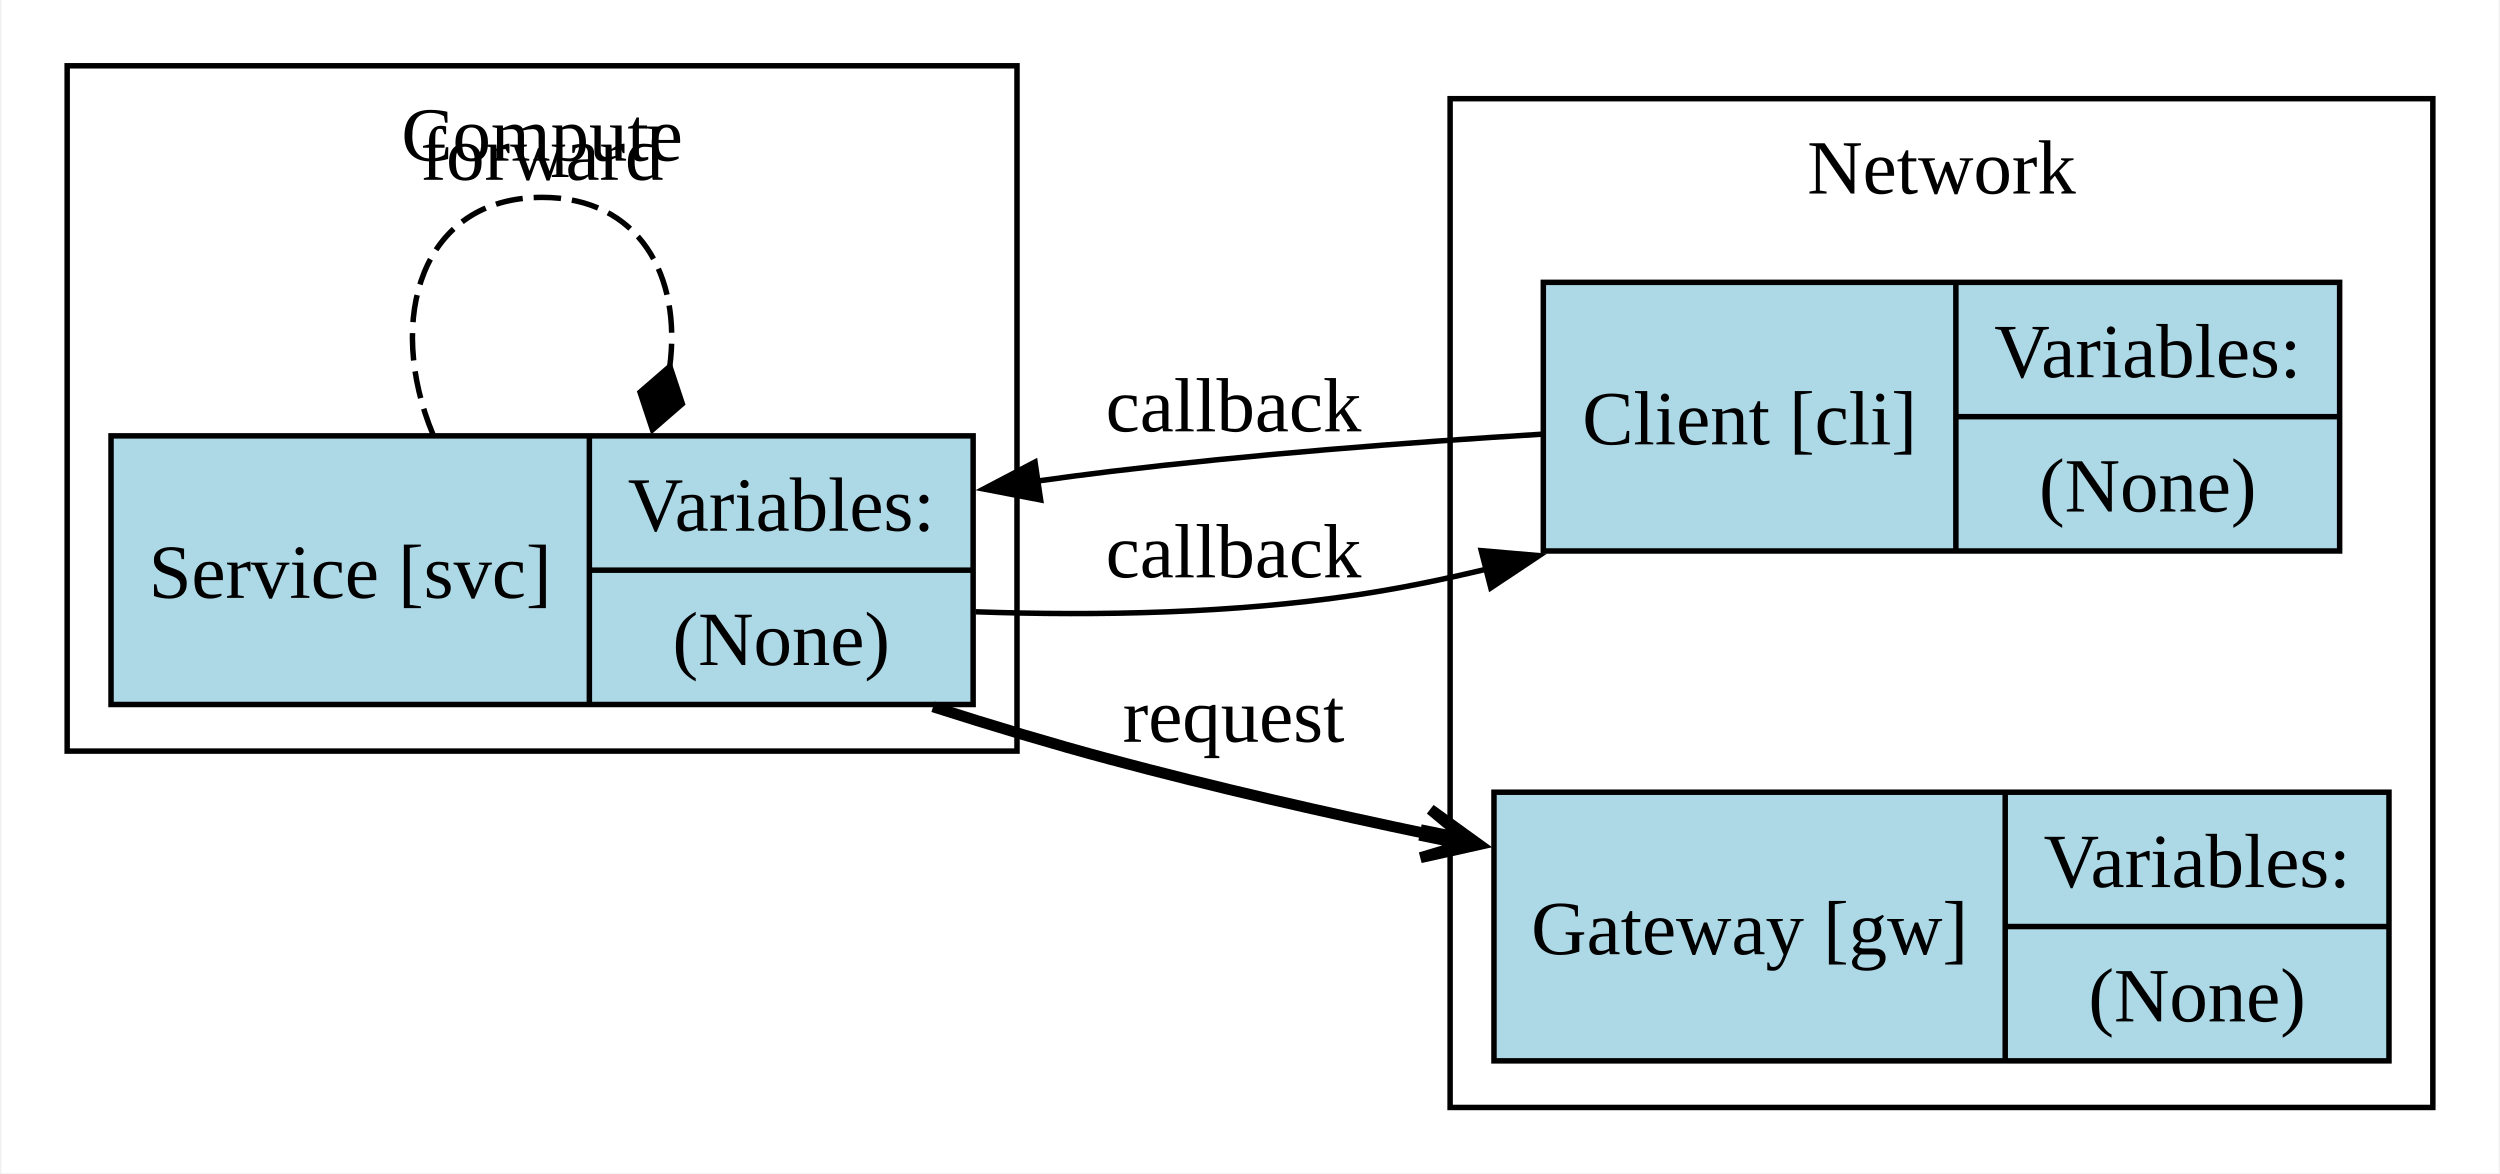
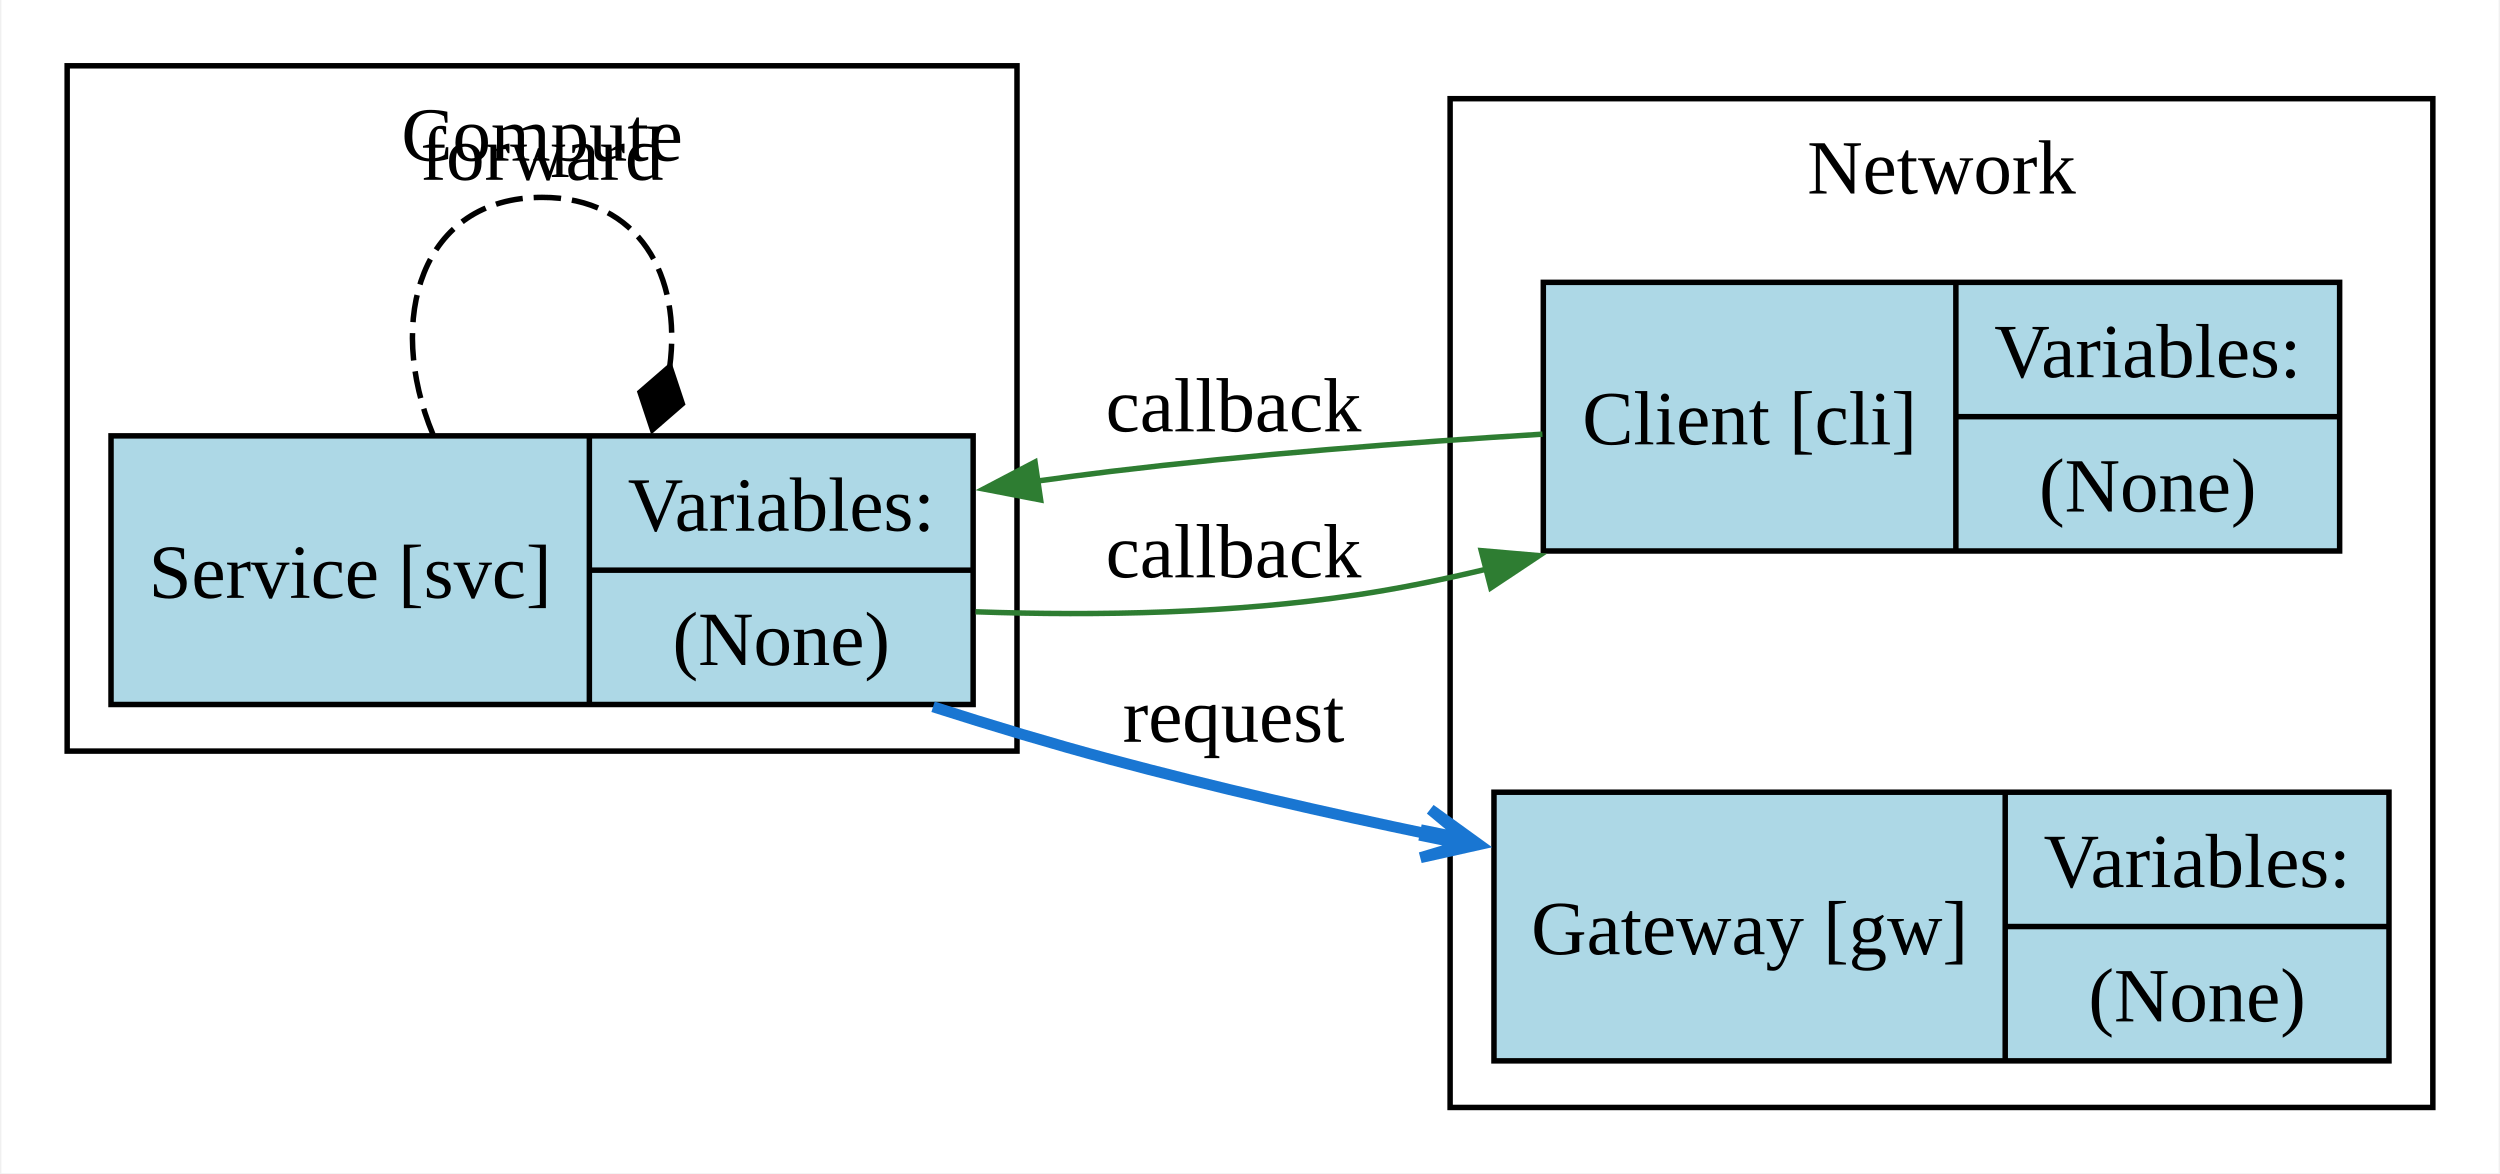
<svg xmlns="http://www.w3.org/2000/svg" width="456pt" height="214pt" viewBox="0.00 0.00 455.50 214.00">
  <g id="graph0" class="graph" transform="scale(1 1) rotate(0) translate(4 210)">
    <polygon fill="white" stroke="none" points="-4,4 -4,-210 451.5,-210 451.5,4 -4,4" />
    <g id="clust1" class="cluster">
      <polygon fill="none" stroke="black" points="260.25,-8 260.25,-192 439.5,-192 439.5,-8 260.25,-8" />
      <text text-anchor="middle" x="349.88" y="-174.7" font-family="Times New Roman,serif" font-size="14.00">Network</text>
    </g>
    <g id="clust2" class="cluster">
      <polygon fill="none" stroke="black" points="8,-73 8,-198 181.25,-198 181.25,-73 8,-73" />
      <text text-anchor="middle" x="94.62" y="-180.7" font-family="Times New Roman,serif" font-size="14.00">Compute</text>
    </g>
    <g id="node1" class="node">
      <polygon fill="lightblue" stroke="black" points="277.25,-109.5 277.25,-158.5 422.5,-158.5 422.5,-109.5 277.25,-109.5" />
      <text text-anchor="middle" x="314.88" y="-128.95" font-family="Times New Roman,serif" font-size="14.00">Client [cli]</text>
      <polyline fill="none" stroke="black" points="352.5,-109.5 352.5,-158.5" />
      <text text-anchor="middle" x="387.5" y="-141.2" font-family="Times New Roman,serif" font-size="14.00">Variables:</text>
      <polyline fill="none" stroke="black" points="352.5,-134 422.5,-134" />
      <text text-anchor="middle" x="387.5" y="-116.7" font-family="Times New Roman,serif" font-size="14.00">(None)</text>
    </g>
    <g id="node3" class="node">
      <polygon fill="lightblue" stroke="black" points="16,-81.5 16,-130.5 173.25,-130.5 173.25,-81.5 16,-81.5" />
      <text text-anchor="middle" x="59.62" y="-100.95" font-family="Times New Roman,serif" font-size="14.00">Service [svc]</text>
      <polyline fill="none" stroke="black" points="103.25,-81.5 103.25,-130.5" />
      <text text-anchor="middle" x="138.25" y="-113.2" font-family="Times New Roman,serif" font-size="14.00">Variables:</text>
      <polyline fill="none" stroke="black" points="103.25,-106 173.25,-106" />
      <text text-anchor="middle" x="138.25" y="-88.7" font-family="Times New Roman,serif" font-size="14.00">(None)</text>
    </g>
    <g id="edge4" class="edge">
-       <path fill="none" stroke="black" d="M277.09,-130.81C252.09,-129.28 223.88,-127.09 198.25,-124 193.88,-123.47 189.41,-122.88 184.91,-122.25" />
-       <polygon fill="black" stroke="black" points="185.56,-118.81 175.16,-120.81 184.54,-125.73 185.56,-118.81" />
+       <path fill="none" stroke="#2e7d32" d="M277.09,-130.81C252.09,-129.28 223.88,-127.09 198.25,-124 193.88,-123.47 189.41,-122.88 184.91,-122.25" />
+       <polygon fill="#2e7d32" stroke="#2e7d32" points="185.56,-118.81 175.16,-120.81 184.54,-125.73 185.56,-118.81" />
      <text text-anchor="middle" x="220.75" y="-131.32" font-family="Times New Roman,serif" font-size="14.00">callback</text>
    </g>
    <g id="node2" class="node">
      <polygon fill="lightblue" stroke="black" points="268.25,-16.5 268.25,-65.5 431.5,-65.5 431.5,-16.5 268.25,-16.5" />
      <text text-anchor="middle" x="314.88" y="-35.95" font-family="Times New Roman,serif" font-size="14.00">Gateway [gw]</text>
      <polyline fill="none" stroke="black" points="361.5,-16.5 361.5,-65.5" />
      <text text-anchor="middle" x="396.5" y="-48.2" font-family="Times New Roman,serif" font-size="14.00">Variables:</text>
      <polyline fill="none" stroke="black" points="361.5,-41 431.5,-41" />
      <text text-anchor="middle" x="396.5" y="-23.7" font-family="Times New Roman,serif" font-size="14.00">(None)</text>
    </g>
    <g id="edge3" class="edge">
-       <path fill="none" stroke="black" d="M173.7,-98.41C196.24,-97.62 220.81,-98.13 243.25,-101.5 250.99,-102.66 258.94,-104.28 266.84,-106.18" />
-       <polygon fill="black" stroke="black" points="265.93,-109.56 276.49,-108.65 267.67,-102.78 265.93,-109.56" />
+       <path fill="none" stroke="#2e7d32" d="M173.7,-98.41C196.24,-97.62 220.81,-98.13 243.25,-101.5 250.99,-102.66 258.94,-104.28 266.84,-106.18" />
+       <polygon fill="#2e7d32" stroke="#2e7d32" points="265.93,-109.56 276.49,-108.65 267.67,-102.78 265.93,-109.56" />
      <text text-anchor="middle" x="220.75" y="-104.7" font-family="Times New Roman,serif" font-size="14.00">callback</text>
    </g>
    <g id="edge1" class="edge">
-       <path fill="none" stroke="black" stroke-width="2" d="M165.94,-81.08C176.69,-77.64 187.72,-74.32 198.25,-71.5 217.17,-66.43 237.62,-61.75 257.17,-57.67" />
-       <polygon fill="black" stroke="black" stroke-width="2" points="265.54,-55.95 256.65,-62.37 263.13,-56.96 255.84,-58.45 255.74,-57.96 255.64,-57.47 262.93,-55.98 254.84,-53.56 265.54,-55.95" />
+       <path fill="none" stroke="#1976d2" stroke-width="2" d="M165.94,-81.08C176.69,-77.64 187.72,-74.32 198.25,-71.5 217.17,-66.43 237.62,-61.75 257.17,-57.67" />
+       <polygon fill="#1976d2" stroke="#1976d2" stroke-width="2" points="265.54,-55.95 256.65,-62.37 263.13,-56.96 255.84,-58.45 255.74,-57.96 255.64,-57.47 262.93,-55.98 254.84,-53.56 265.54,-55.95" />
      <text text-anchor="middle" x="220.75" y="-74.7" font-family="Times New Roman,serif" font-size="14.00">request</text>
    </g>
    <g id="edge2" class="edge">
      <path fill="none" stroke="black" stroke-dasharray="5,2" d="M74.73,-130.75C65.95,-151.84 72.58,-174 94.62,-174 112.37,-174 120.13,-159.65 117.9,-143.06" />
      <polygon fill="black" stroke="black" points="117.94,-143.19 112.49,-138.47 114.76,-131.62 120.21,-136.35 117.94,-143.19" />
      <text text-anchor="middle" x="94.62" y="-177.2" font-family="Times New Roman,serif" font-size="14.00">forward</text>
    </g>
  </g>
</svg>
